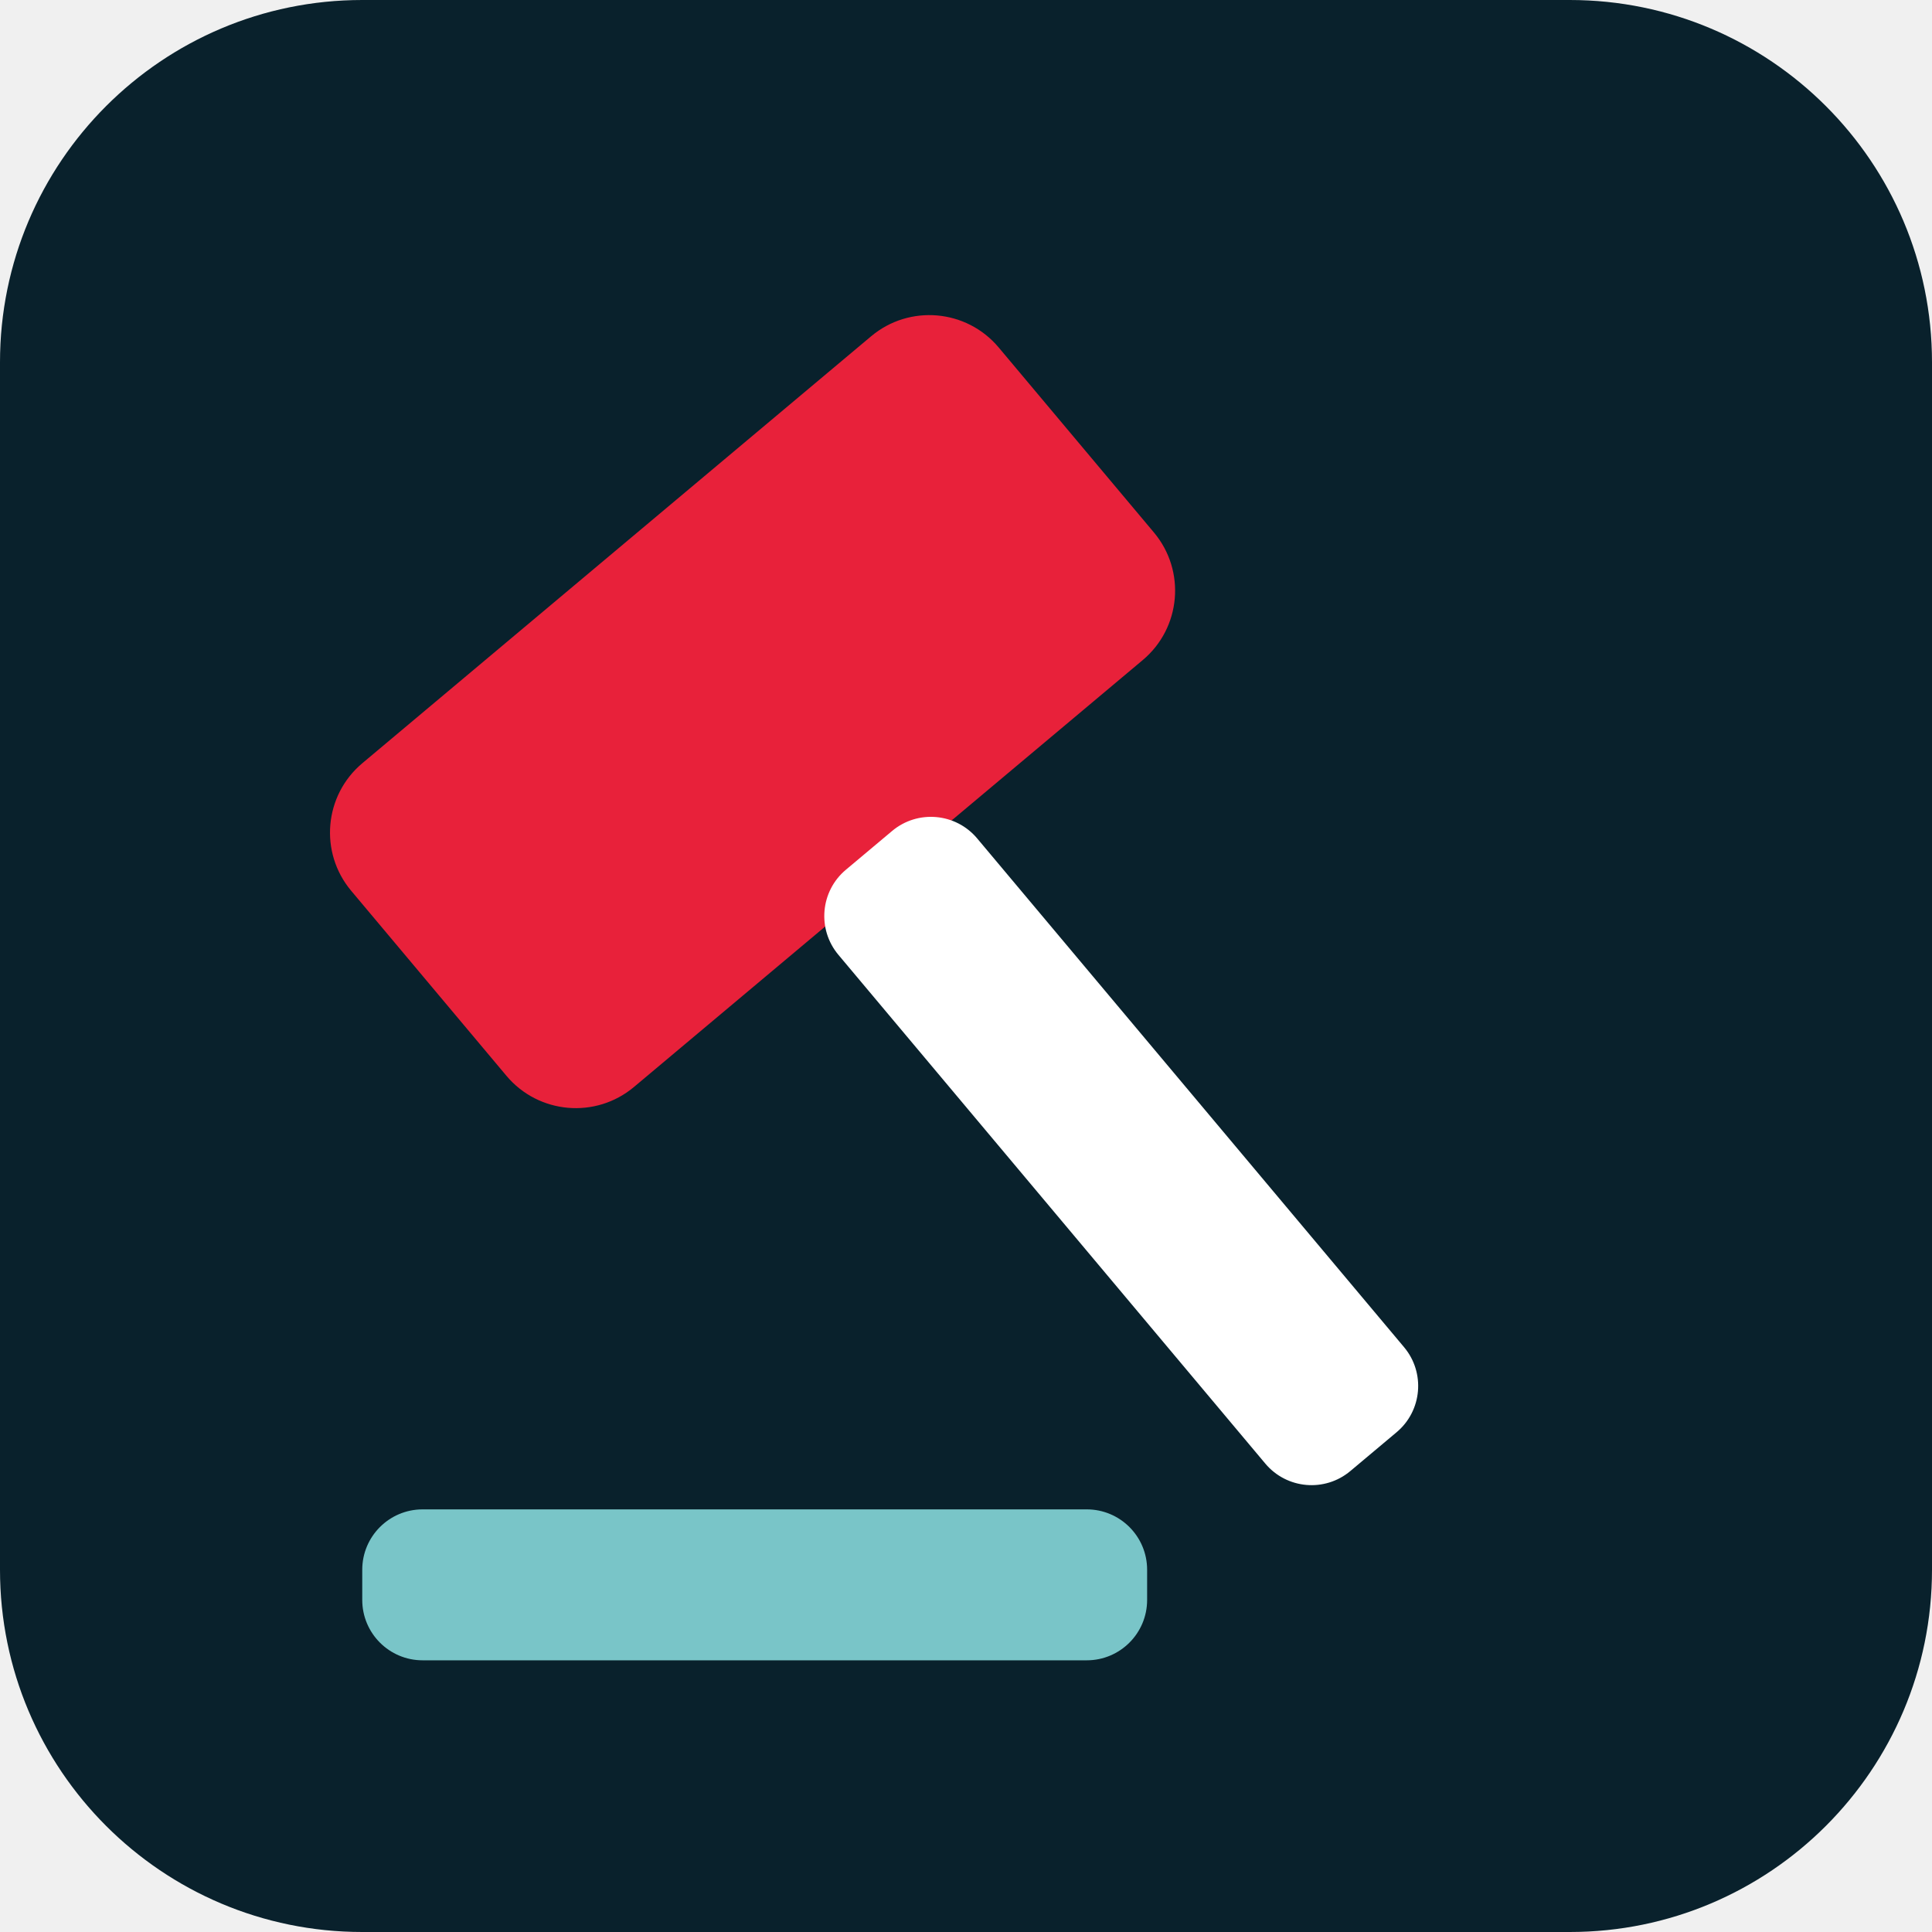
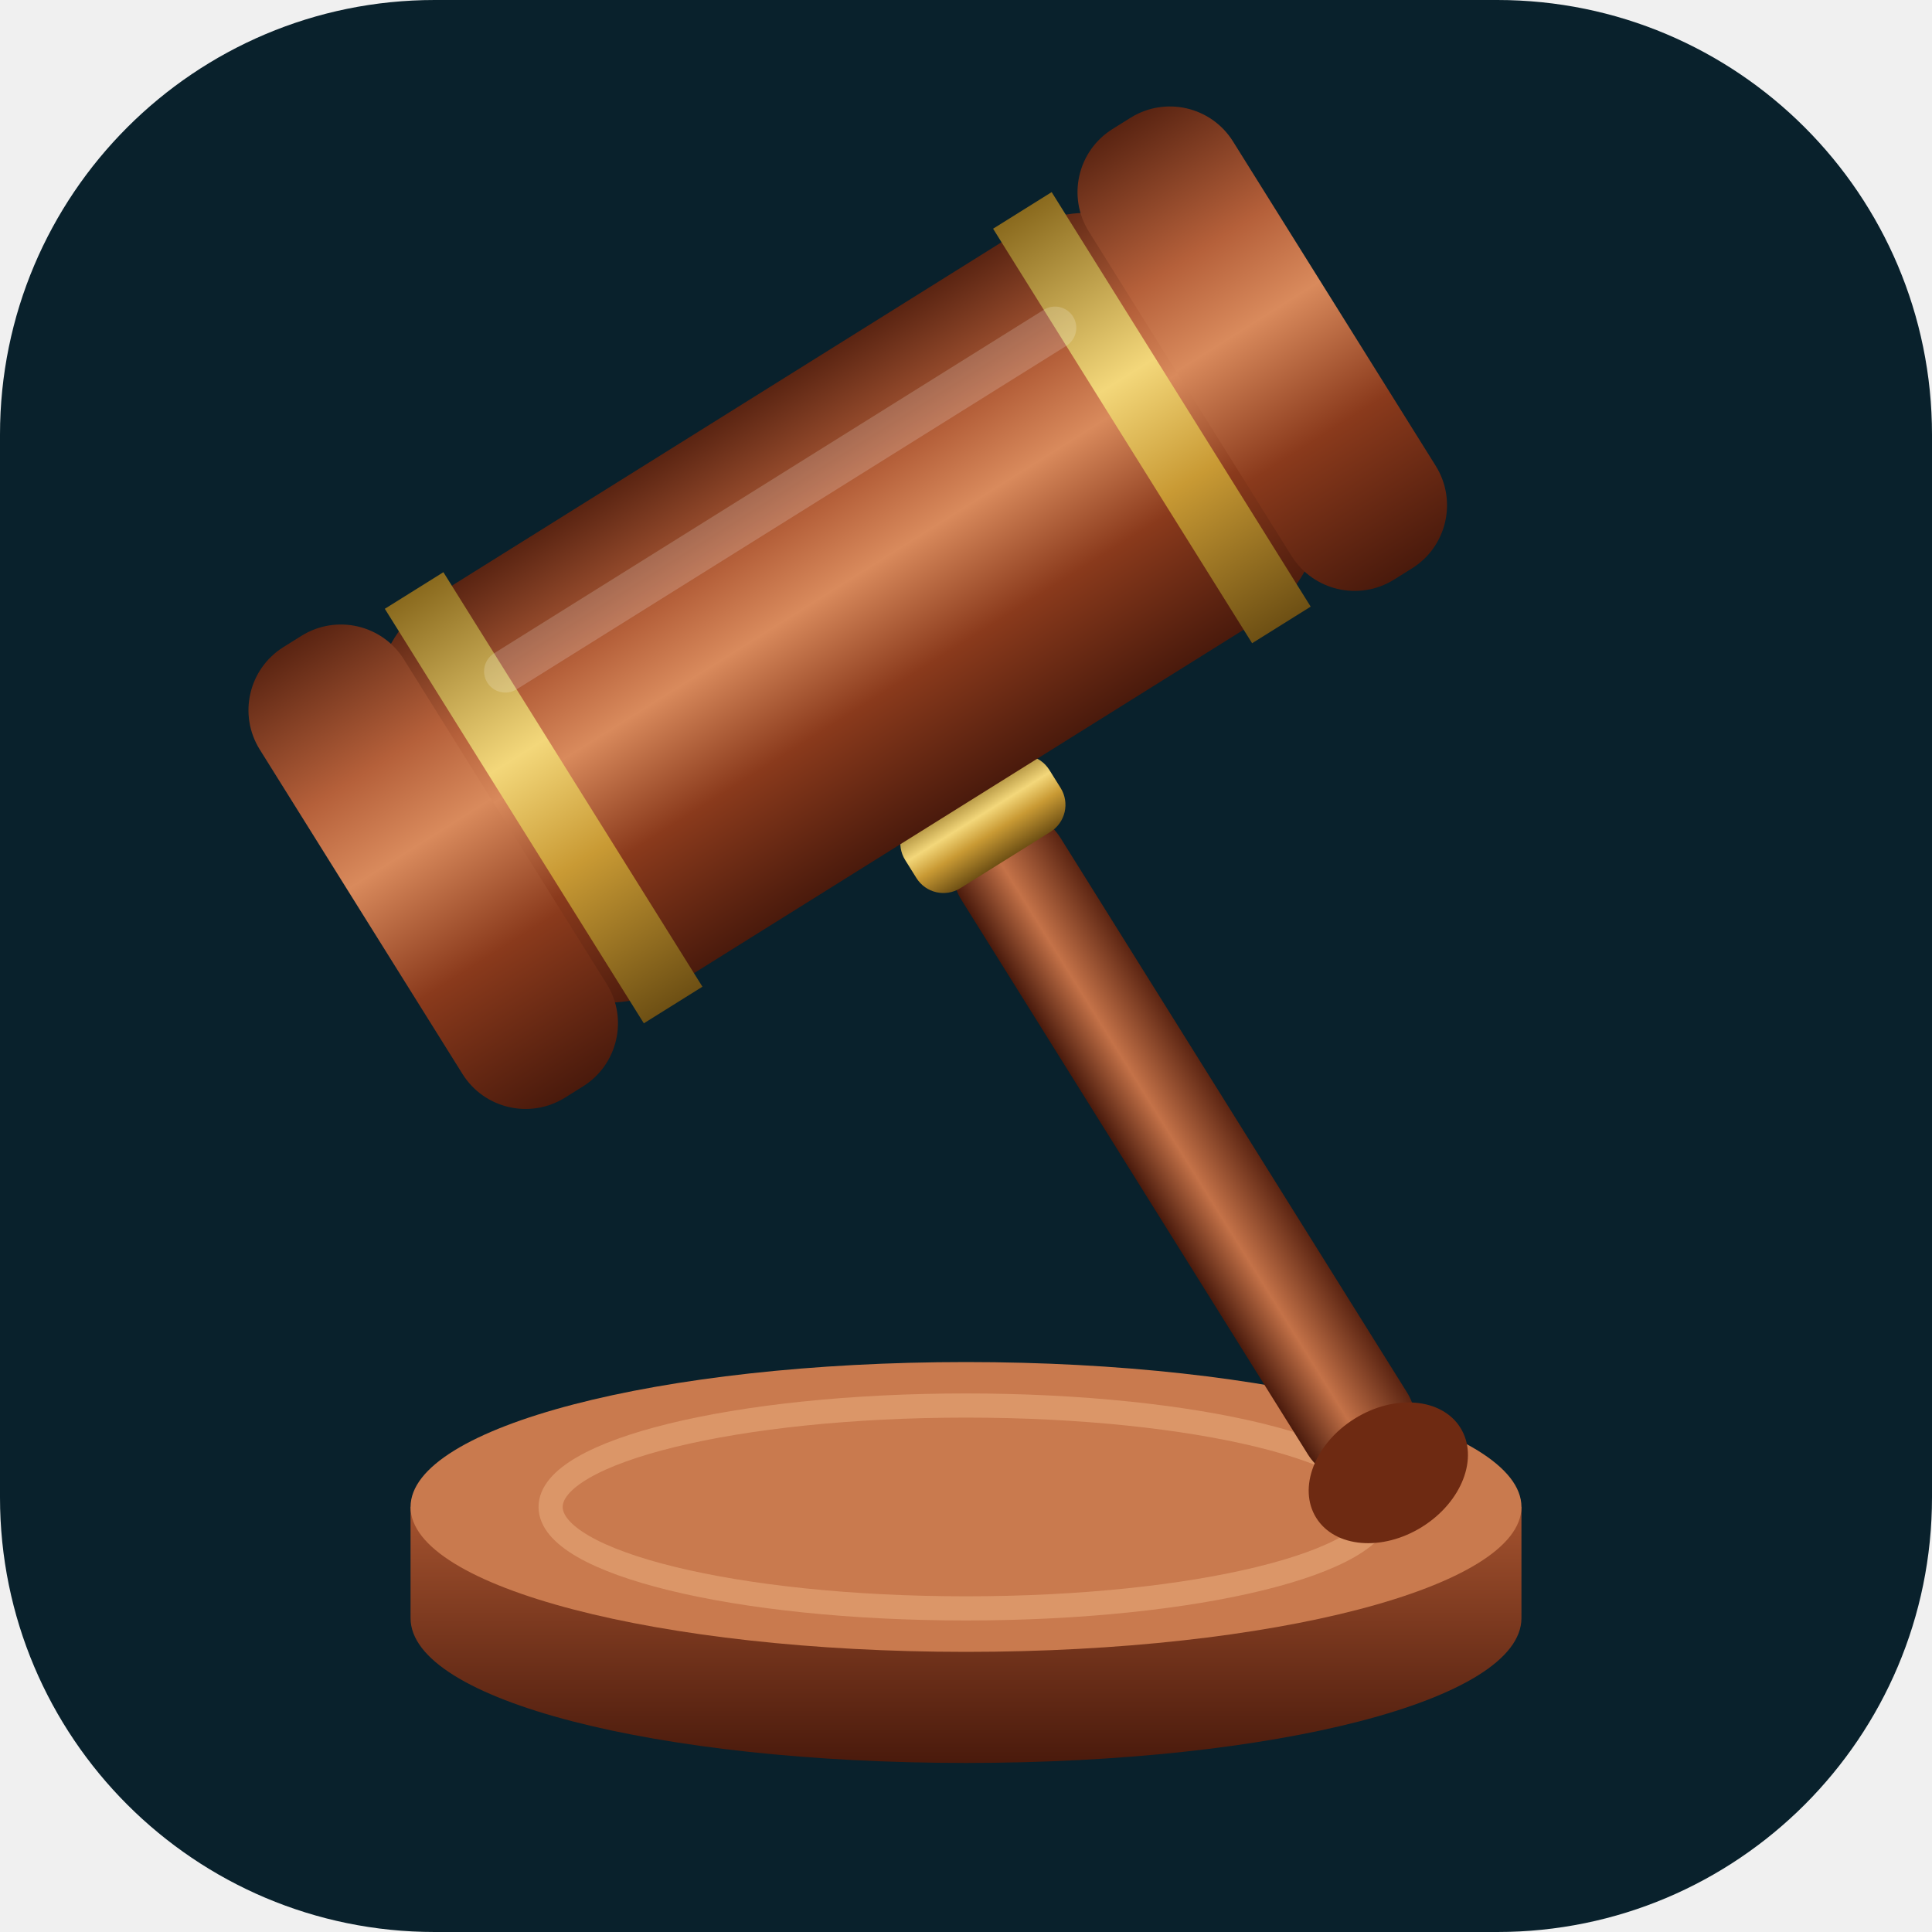
- <svg xmlns="http://www.w3.org/2000/svg" viewBox="0 0 64 64">
-   <rect width="64" height="64" rx="12" fill="#09212c" />
-   <g transform="rotate(-40 32 32)">
-     <rect x="18" y="14" width="28" height="14" rx="3" fill="#e8213a" />
-     <rect x="29" y="27" width="6" height="26" rx="2" fill="#ffffff" />
+ <svg xmlns="http://www.w3.org/2000/svg" viewBox="0 0 40 40">
+   <defs>
+     <linearGradient id="ggWoodH" x1="0" y1="0" x2="0" y2="1">
+       <stop offset="0" stop-color="#5a2412" />
+       <stop offset="0.28" stop-color="#b5603a" />
+       <stop offset="0.45" stop-color="#d98a5c" />
+       <stop offset="0.7" stop-color="#8a3a1c" />
+       <stop offset="1" stop-color="#4a1a0c" />
+     </linearGradient>
+     <linearGradient id="ggWoodV" x1="0" y1="0" x2="1" y2="0">
+       <stop offset="0" stop-color="#4a1a0c" />
+       <stop offset="0.45" stop-color="#c47248" />
+       <stop offset="1" stop-color="#5a2412" />
+     </linearGradient>
+     <linearGradient id="ggBrass" x1="0" y1="0" x2="0" y2="1">
+       <stop offset="0" stop-color="#8a6a1e" />
+       <stop offset="0.4" stop-color="#f3d77a" />
+       <stop offset="0.65" stop-color="#c99a34" />
+       <stop offset="1" stop-color="#6e5014" />
+     </linearGradient>
+     <linearGradient id="ggBlock" x1="0" y1="0" x2="0" y2="1">
+       <stop offset="0" stop-color="#a5532f" />
+       <stop offset="1" stop-color="#4a1a0c" />
+     </linearGradient>
+   </defs>
+   <rect width="40" height="40" rx="9" fill="#09212c" />
+   <path d="M8.5 31.2v2.3c0 1.7 5.1 3 11.5 3s11.5-1.3 11.5-3v-2.3z" fill="url(#ggBlock)" />
+   <ellipse cx="20" cy="31.2" rx="11.5" ry="3" fill="#c97a4e" />
+   <ellipse cx="20" cy="31.2" rx="8.6" ry="2.1" fill="none" stroke="#e2a274" stroke-width="0.5" opacity="0.7" />
+   <g transform="translate(20 16.5) scale(1.1) rotate(-32) translate(-20 -17)">
+     <rect x="18.9" y="17.5" width="2.2" height="14.5" rx="1.1" fill="url(#ggWoodV)" />
+     <ellipse cx="20" cy="32" rx="1.6" ry="1.2" fill="#6e2a12" />
+     <rect x="18.4" y="16.8" width="3.2" height="1.6" rx="0.6" fill="url(#ggBrass)" />
+     <rect x="11" y="8.5" width="18" height="8.6" rx="2.6" fill="url(#ggWoodH)" />
+     <rect x="9.2" y="7.8" width="3.2" height="10" rx="1.4" fill="url(#ggWoodH)" />
+     <rect x="27.6" y="7.8" width="3.2" height="10" rx="1.4" fill="url(#ggWoodH)" />
+     <rect x="12.6" y="8.2" width="1.3" height="9.2" fill="url(#ggBrass)" />
+     <rect x="26.1" y="8.2" width="1.3" height="9.2" fill="url(#ggBrass)" />
+     <rect x="13.5" y="10" width="13" height="0.8" rx="0.4" fill="#fff" opacity="0.18" />
  </g>
-   <rect x="12" y="50" width="26" height="5" rx="2" fill="#79c5c8" />
</svg>
